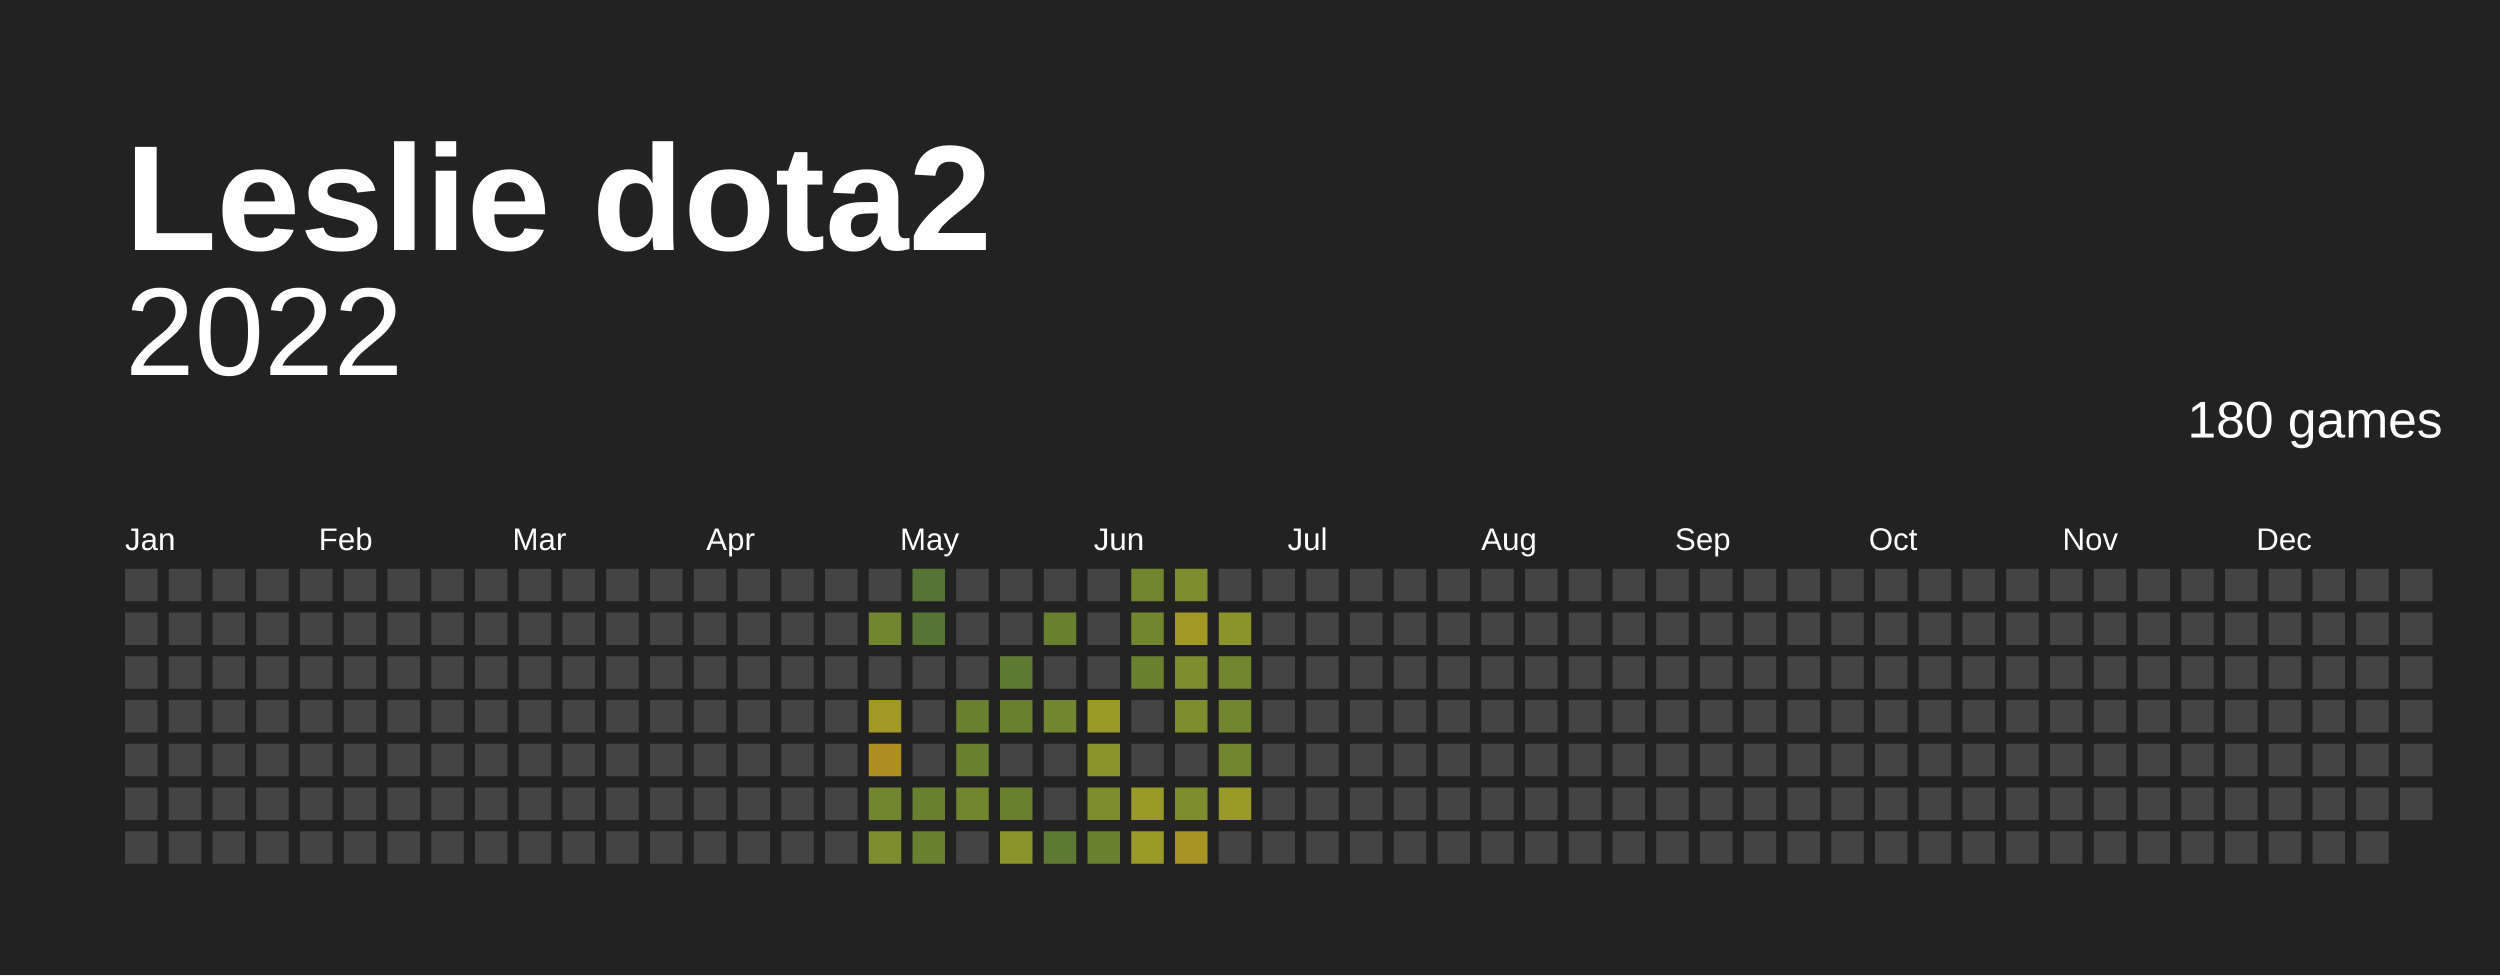
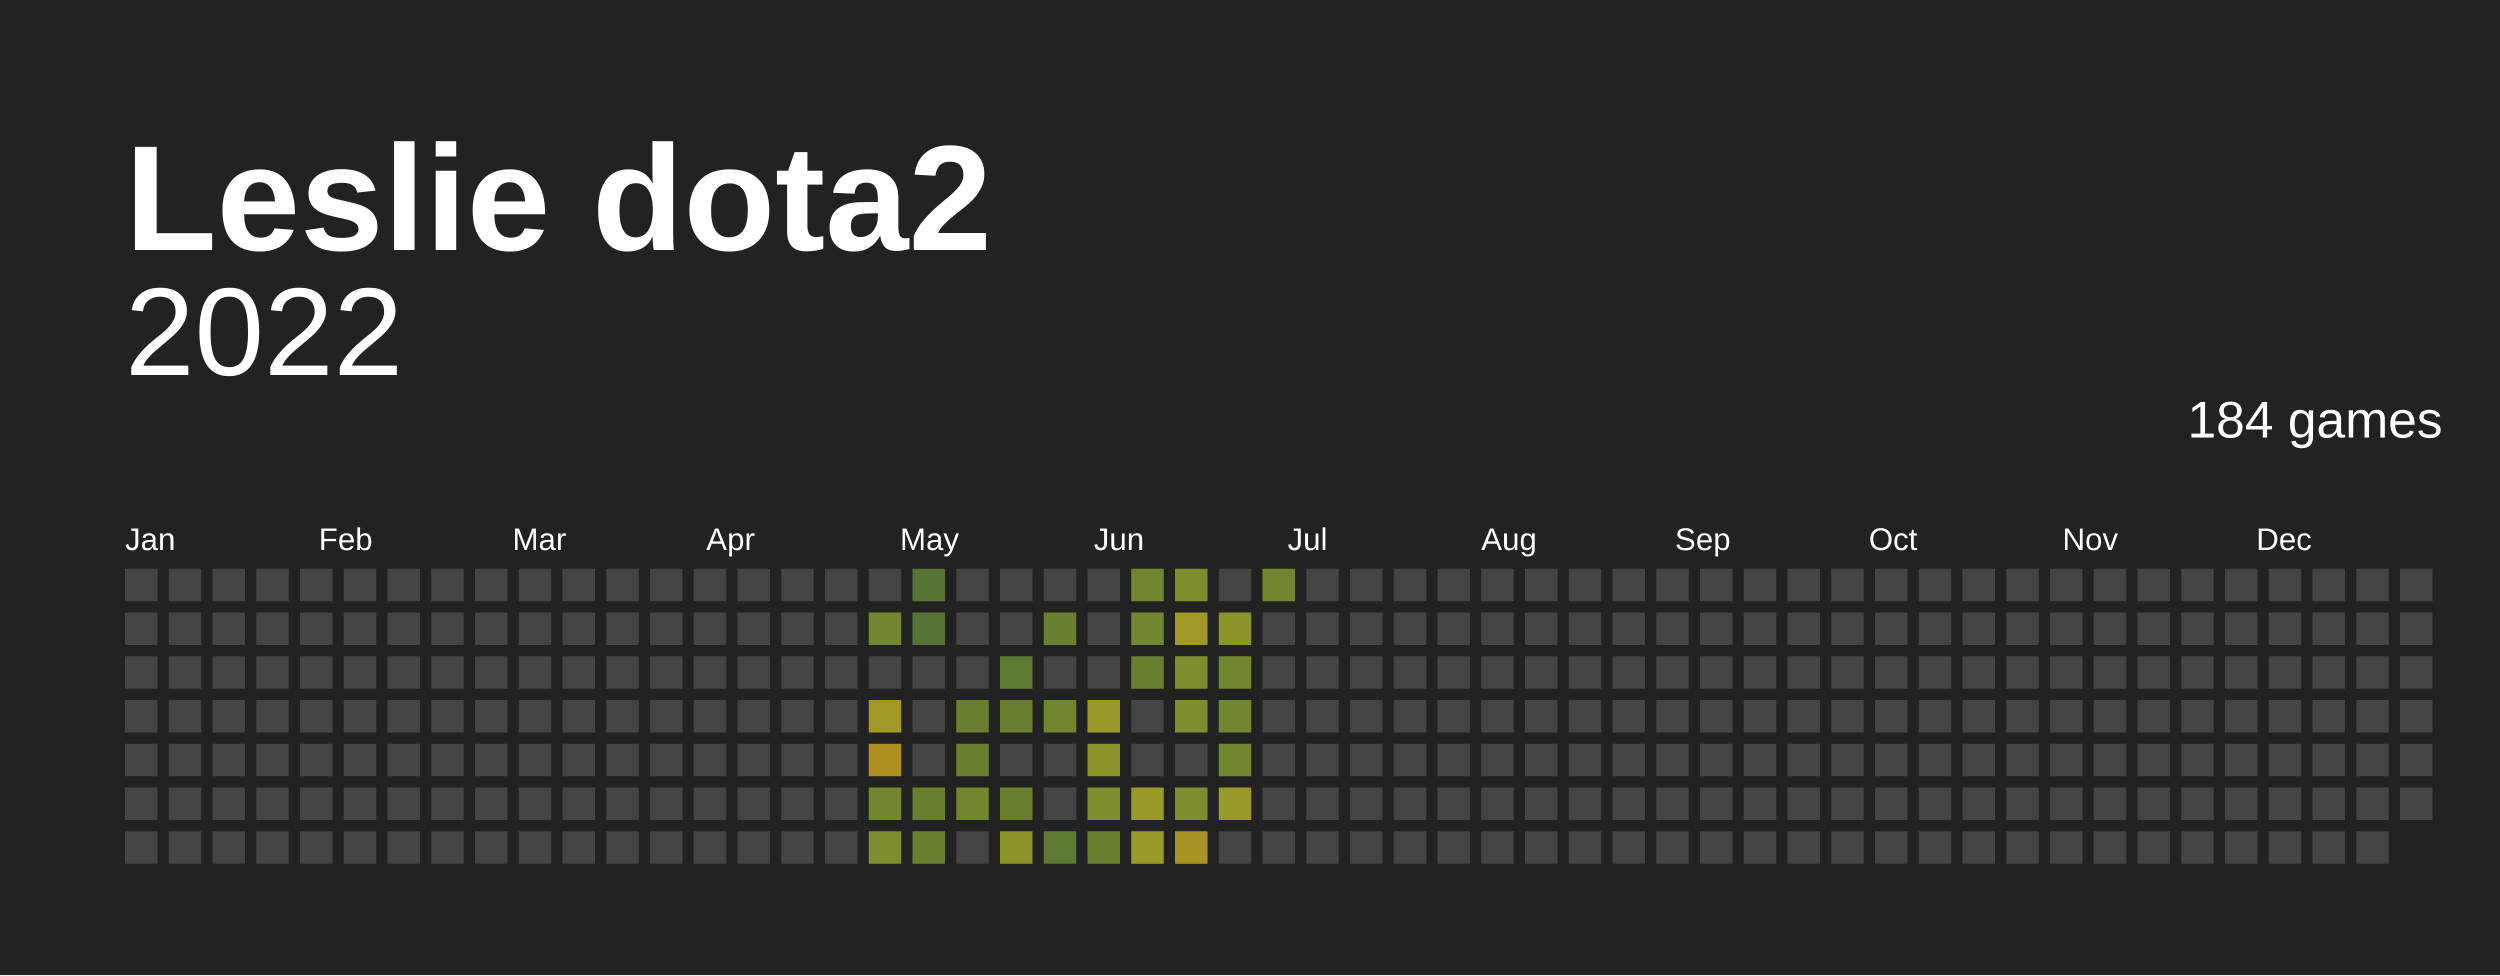
<svg xmlns="http://www.w3.org/2000/svg" baseProfile="full" height="78mm" version="1.1" viewBox="0,0,200,78" width="200mm">
  <defs />
  <rect fill="#222222" height="78" width="200" x="0" y="0" />
  <text fill="#FFFFFF" style="font-size:12px; font-family:Arial; font-weight:bold;" x="10" y="20">Leslie dota2</text>
  <text alignment-baseline="hanging" fill="#FFFFFF" style="font-size:10.0px; font-family:Arial;" x="10" y="30">2022</text>
-   <text alignment-baseline="hanging" fill="#FFFFFF" style="font-size:4.125px; font-family:Arial;" x="175" y="35">180 games</text>
+   <text alignment-baseline="hanging" fill="#FFFFFF" style="font-size:4.125px; font-family:Arial;" x="175" y="35">184 games</text>
  <text fill="#FFFFFF" style="font-size:2.5px; font-family:Arial" x="10.0" y="44">Jan</text>
  <text fill="#FFFFFF" style="font-size:2.5px; font-family:Arial" x="25.5" y="44">Feb</text>
  <text fill="#FFFFFF" style="font-size:2.5px; font-family:Arial" x="41.0" y="44">Mar</text>
  <text fill="#FFFFFF" style="font-size:2.5px; font-family:Arial" x="56.5" y="44">Apr</text>
  <text fill="#FFFFFF" style="font-size:2.5px; font-family:Arial" x="72.0" y="44">May</text>
  <text fill="#FFFFFF" style="font-size:2.5px; font-family:Arial" x="87.5" y="44">Jun</text>
  <text fill="#FFFFFF" style="font-size:2.5px; font-family:Arial" x="103.0" y="44">Jul</text>
  <text fill="#FFFFFF" style="font-size:2.5px; font-family:Arial" x="118.5" y="44">Aug</text>
  <text fill="#FFFFFF" style="font-size:2.5px; font-family:Arial" x="134.0" y="44">Sep</text>
  <text fill="#FFFFFF" style="font-size:2.5px; font-family:Arial" x="149.5" y="44">Oct</text>
  <text fill="#FFFFFF" style="font-size:2.5px; font-family:Arial" x="165.0" y="44">Nov</text>
  <text fill="#FFFFFF" style="font-size:2.5px; font-family:Arial" x="180.5" y="44">Dec</text>
  <rect fill="#444444" height="2.6" width="2.6" x="10.0" y="45.5" />
  <rect fill="#444444" height="2.6" width="2.6" x="10.0" y="49.0" />
  <rect fill="#444444" height="2.6" width="2.6" x="10.0" y="52.5" />
  <rect fill="#444444" height="2.6" width="2.6" x="10.0" y="56.0" />
  <rect fill="#444444" height="2.6" width="2.6" x="10.0" y="59.5" />
  <rect fill="#444444" height="2.6" width="2.6" x="10.0" y="63.0" />
  <rect fill="#444444" height="2.6" width="2.6" x="10.0" y="66.5" />
  <rect fill="#444444" height="2.6" width="2.6" x="13.5" y="45.5" />
  <rect fill="#444444" height="2.6" width="2.6" x="13.5" y="49.0" />
  <rect fill="#444444" height="2.6" width="2.6" x="13.5" y="52.5" />
  <rect fill="#444444" height="2.6" width="2.6" x="13.5" y="56.0" />
  <rect fill="#444444" height="2.6" width="2.6" x="13.5" y="59.5" />
  <rect fill="#444444" height="2.6" width="2.6" x="13.5" y="63.0" />
  <rect fill="#444444" height="2.6" width="2.6" x="13.5" y="66.5" />
  <rect fill="#444444" height="2.6" width="2.6" x="17.0" y="45.5" />
  <rect fill="#444444" height="2.6" width="2.6" x="17.0" y="49.0" />
  <rect fill="#444444" height="2.6" width="2.6" x="17.0" y="52.5" />
  <rect fill="#444444" height="2.6" width="2.6" x="17.0" y="56.0" />
  <rect fill="#444444" height="2.6" width="2.6" x="17.0" y="59.5" />
  <rect fill="#444444" height="2.6" width="2.6" x="17.0" y="63.0" />
  <rect fill="#444444" height="2.6" width="2.6" x="17.0" y="66.5" />
  <rect fill="#444444" height="2.6" width="2.6" x="20.5" y="45.5" />
  <rect fill="#444444" height="2.6" width="2.6" x="20.5" y="49.0" />
  <rect fill="#444444" height="2.6" width="2.6" x="20.5" y="52.5" />
  <rect fill="#444444" height="2.6" width="2.6" x="20.5" y="56.0" />
  <rect fill="#444444" height="2.6" width="2.6" x="20.5" y="59.5" />
  <rect fill="#444444" height="2.6" width="2.6" x="20.5" y="63.0" />
  <rect fill="#444444" height="2.6" width="2.6" x="20.5" y="66.5" />
  <rect fill="#444444" height="2.6" width="2.6" x="24.0" y="45.5" />
  <rect fill="#444444" height="2.6" width="2.6" x="24.0" y="49.0" />
  <rect fill="#444444" height="2.6" width="2.6" x="24.0" y="52.5" />
  <rect fill="#444444" height="2.6" width="2.6" x="24.0" y="56.0" />
  <rect fill="#444444" height="2.6" width="2.6" x="24.0" y="59.5" />
  <rect fill="#444444" height="2.6" width="2.6" x="24.0" y="63.0" />
  <rect fill="#444444" height="2.6" width="2.6" x="24.0" y="66.5" />
  <rect fill="#444444" height="2.6" width="2.6" x="27.5" y="45.5" />
  <rect fill="#444444" height="2.6" width="2.6" x="27.5" y="49.0" />
  <rect fill="#444444" height="2.6" width="2.6" x="27.5" y="52.5" />
  <rect fill="#444444" height="2.6" width="2.6" x="27.5" y="56.0" />
  <rect fill="#444444" height="2.6" width="2.6" x="27.5" y="59.5" />
  <rect fill="#444444" height="2.6" width="2.6" x="27.5" y="63.0" />
  <rect fill="#444444" height="2.6" width="2.6" x="27.5" y="66.5" />
  <rect fill="#444444" height="2.6" width="2.6" x="31.0" y="45.5" />
  <rect fill="#444444" height="2.6" width="2.6" x="31.0" y="49.0" />
  <rect fill="#444444" height="2.6" width="2.6" x="31.0" y="52.5" />
  <rect fill="#444444" height="2.6" width="2.6" x="31.0" y="56.0" />
  <rect fill="#444444" height="2.6" width="2.6" x="31.0" y="59.5" />
  <rect fill="#444444" height="2.6" width="2.6" x="31.0" y="63.0" />
  <rect fill="#444444" height="2.6" width="2.6" x="31.0" y="66.5" />
  <rect fill="#444444" height="2.6" width="2.6" x="34.5" y="45.5" />
  <rect fill="#444444" height="2.6" width="2.6" x="34.5" y="49.0" />
  <rect fill="#444444" height="2.6" width="2.6" x="34.5" y="52.5" />
  <rect fill="#444444" height="2.6" width="2.6" x="34.5" y="56.0" />
  <rect fill="#444444" height="2.6" width="2.6" x="34.5" y="59.5" />
  <rect fill="#444444" height="2.6" width="2.6" x="34.5" y="63.0" />
  <rect fill="#444444" height="2.6" width="2.6" x="34.5" y="66.5" />
  <rect fill="#444444" height="2.6" width="2.6" x="38.0" y="45.5" />
  <rect fill="#444444" height="2.6" width="2.6" x="38.0" y="49.0" />
  <rect fill="#444444" height="2.6" width="2.6" x="38.0" y="52.5" />
  <rect fill="#444444" height="2.6" width="2.6" x="38.0" y="56.0" />
  <rect fill="#444444" height="2.6" width="2.6" x="38.0" y="59.5" />
  <rect fill="#444444" height="2.6" width="2.6" x="38.0" y="63.0" />
  <rect fill="#444444" height="2.6" width="2.6" x="38.0" y="66.5" />
  <rect fill="#444444" height="2.6" width="2.6" x="41.5" y="45.5" />
  <rect fill="#444444" height="2.6" width="2.6" x="41.5" y="49.0" />
  <rect fill="#444444" height="2.6" width="2.6" x="41.5" y="52.5" />
  <rect fill="#444444" height="2.6" width="2.6" x="41.5" y="56.0" />
  <rect fill="#444444" height="2.6" width="2.6" x="41.5" y="59.5" />
  <rect fill="#444444" height="2.6" width="2.6" x="41.5" y="63.0" />
  <rect fill="#444444" height="2.6" width="2.6" x="41.5" y="66.5" />
  <rect fill="#444444" height="2.6" width="2.6" x="45.0" y="45.5" />
  <rect fill="#444444" height="2.6" width="2.6" x="45.0" y="49.0" />
  <rect fill="#444444" height="2.6" width="2.6" x="45.0" y="52.5" />
  <rect fill="#444444" height="2.6" width="2.6" x="45.0" y="56.0" />
  <rect fill="#444444" height="2.6" width="2.6" x="45.0" y="59.5" />
  <rect fill="#444444" height="2.6" width="2.6" x="45.0" y="63.0" />
  <rect fill="#444444" height="2.6" width="2.6" x="45.0" y="66.5" />
  <rect fill="#444444" height="2.6" width="2.6" x="48.5" y="45.5" />
  <rect fill="#444444" height="2.6" width="2.6" x="48.5" y="49.0" />
  <rect fill="#444444" height="2.6" width="2.6" x="48.5" y="52.5" />
  <rect fill="#444444" height="2.6" width="2.6" x="48.5" y="56.0" />
  <rect fill="#444444" height="2.6" width="2.6" x="48.5" y="59.5" />
  <rect fill="#444444" height="2.6" width="2.6" x="48.5" y="63.0" />
  <rect fill="#444444" height="2.6" width="2.6" x="48.5" y="66.5" />
  <rect fill="#444444" height="2.6" width="2.6" x="52.0" y="45.5" />
  <rect fill="#444444" height="2.6" width="2.6" x="52.0" y="49.0" />
  <rect fill="#444444" height="2.6" width="2.6" x="52.0" y="52.5" />
  <rect fill="#444444" height="2.6" width="2.6" x="52.0" y="56.0" />
  <rect fill="#444444" height="2.6" width="2.6" x="52.0" y="59.5" />
  <rect fill="#444444" height="2.6" width="2.6" x="52.0" y="63.0" />
  <rect fill="#444444" height="2.6" width="2.6" x="52.0" y="66.5" />
  <rect fill="#444444" height="2.6" width="2.6" x="55.5" y="45.5" />
  <rect fill="#444444" height="2.6" width="2.6" x="55.5" y="49.0" />
  <rect fill="#444444" height="2.6" width="2.6" x="55.5" y="52.5" />
  <rect fill="#444444" height="2.6" width="2.6" x="55.5" y="56.0" />
  <rect fill="#444444" height="2.6" width="2.6" x="55.5" y="59.5" />
  <rect fill="#444444" height="2.6" width="2.6" x="55.5" y="63.0" />
  <rect fill="#444444" height="2.6" width="2.6" x="55.5" y="66.5" />
  <rect fill="#444444" height="2.6" width="2.6" x="59.0" y="45.5" />
  <rect fill="#444444" height="2.6" width="2.6" x="59.0" y="49.0" />
  <rect fill="#444444" height="2.6" width="2.6" x="59.0" y="52.5" />
  <rect fill="#444444" height="2.6" width="2.6" x="59.0" y="56.0" />
  <rect fill="#444444" height="2.6" width="2.6" x="59.0" y="59.5" />
  <rect fill="#444444" height="2.6" width="2.6" x="59.0" y="63.0" />
  <rect fill="#444444" height="2.6" width="2.6" x="59.0" y="66.5" />
  <rect fill="#444444" height="2.6" width="2.6" x="62.5" y="45.5" />
  <rect fill="#444444" height="2.6" width="2.6" x="62.5" y="49.0" />
  <rect fill="#444444" height="2.6" width="2.6" x="62.5" y="52.5" />
  <rect fill="#444444" height="2.6" width="2.6" x="62.5" y="56.0" />
  <rect fill="#444444" height="2.6" width="2.6" x="62.5" y="59.5" />
  <rect fill="#444444" height="2.6" width="2.6" x="62.5" y="63.0" />
  <rect fill="#444444" height="2.6" width="2.6" x="62.5" y="66.5" />
  <rect fill="#444444" height="2.6" width="2.6" x="66.0" y="45.5" />
  <rect fill="#444444" height="2.6" width="2.6" x="66.0" y="49.0" />
  <rect fill="#444444" height="2.6" width="2.6" x="66.0" y="52.5" />
  <rect fill="#444444" height="2.6" width="2.6" x="66.0" y="56.0" />
  <rect fill="#444444" height="2.6" width="2.6" x="66.0" y="59.5" />
  <rect fill="#444444" height="2.6" width="2.6" x="66.0" y="63.0" />
  <rect fill="#444444" height="2.6" width="2.6" x="66.0" y="66.5" />
  <rect fill="#444444" height="2.6" width="2.6" x="69.5" y="45.5" />
  <rect fill="#72862f" height="2.6" width="2.6" x="69.5" y="49.0" />
  <rect fill="#444444" height="2.6" width="2.6" x="69.5" y="52.5" />
  <rect fill="#a19826" height="2.6" width="2.6" x="69.5" y="56.0" />
  <rect fill="#af8e22" height="2.6" width="2.6" x="69.5" y="59.5" />
  <rect fill="#72862f" height="2.6" width="2.6" x="69.5" y="63.0" />
  <rect fill="#7e8d2d" height="2.6" width="2.6" x="69.5" y="66.5" />
  <rect fill="#567433" height="2.6" width="2.6" x="73.0" y="45.5" />
  <rect fill="#567433" height="2.6" width="2.6" x="73.0" y="49.0" />
  <rect fill="#444444" height="2.6" width="2.6" x="73.0" y="52.5" />
  <rect fill="#444444" height="2.6" width="2.6" x="73.0" y="56.0" />
  <rect fill="#444444" height="2.6" width="2.6" x="73.0" y="59.5" />
  <rect fill="#688030" height="2.6" width="2.6" x="73.0" y="63.0" />
  <rect fill="#688030" height="2.6" width="2.6" x="73.0" y="66.5" />
  <rect fill="#444444" height="2.6" width="2.6" x="76.5" y="45.5" />
  <rect fill="#444444" height="2.6" width="2.6" x="76.5" y="49.0" />
  <rect fill="#444444" height="2.6" width="2.6" x="76.5" y="52.5" />
  <rect fill="#688030" height="2.6" width="2.6" x="76.5" y="56.0" />
  <rect fill="#688030" height="2.6" width="2.6" x="76.5" y="59.5" />
  <rect fill="#72862f" height="2.6" width="2.6" x="76.5" y="63.0" />
  <rect fill="#444444" height="2.6" width="2.6" x="76.5" y="66.5" />
  <rect fill="#444444" height="2.6" width="2.6" x="80.0" y="45.5" />
  <rect fill="#444444" height="2.6" width="2.6" x="80.0" y="49.0" />
  <rect fill="#5e7a32" height="2.6" width="2.6" x="80.0" y="52.5" />
  <rect fill="#688030" height="2.6" width="2.6" x="80.0" y="56.0" />
  <rect fill="#444444" height="2.6" width="2.6" x="80.0" y="59.5" />
  <rect fill="#688030" height="2.6" width="2.6" x="80.0" y="63.0" />
  <rect fill="#8b932b" height="2.6" width="2.6" x="80.0" y="66.5" />
  <rect fill="#444444" height="2.6" width="2.6" x="83.5" y="45.5" />
  <rect fill="#688030" height="2.6" width="2.6" x="83.5" y="49.0" />
  <rect fill="#444444" height="2.6" width="2.6" x="83.5" y="52.5" />
  <rect fill="#72862f" height="2.6" width="2.6" x="83.5" y="56.0" />
  <rect fill="#444444" height="2.6" width="2.6" x="83.5" y="59.5" />
  <rect fill="#444444" height="2.6" width="2.6" x="83.5" y="63.0" />
  <rect fill="#5e7a32" height="2.6" width="2.6" x="83.5" y="66.5" />
  <rect fill="#444444" height="2.6" width="2.6" x="87.0" y="45.5" />
  <rect fill="#444444" height="2.6" width="2.6" x="87.0" y="49.0" />
  <rect fill="#444444" height="2.6" width="2.6" x="87.0" y="52.5" />
  <rect fill="#9a9a29" height="2.6" width="2.6" x="87.0" y="56.0" />
  <rect fill="#8b932b" height="2.6" width="2.6" x="87.0" y="59.5" />
  <rect fill="#7e8d2d" height="2.6" width="2.6" x="87.0" y="63.0" />
  <rect fill="#688030" height="2.6" width="2.6" x="87.0" y="66.5" />
  <rect fill="#72862f" height="2.6" width="2.6" x="90.5" y="45.5" />
  <rect fill="#72862f" height="2.6" width="2.6" x="90.5" y="49.0" />
  <rect fill="#688030" height="2.6" width="2.6" x="90.5" y="52.5" />
  <rect fill="#444444" height="2.6" width="2.6" x="90.5" y="56.0" />
  <rect fill="#444444" height="2.6" width="2.6" x="90.5" y="59.5" />
  <rect fill="#9a9a29" height="2.6" width="2.6" x="90.5" y="63.0" />
  <rect fill="#9a9a29" height="2.6" width="2.6" x="90.5" y="66.5" />
  <rect fill="#7e8d2d" height="2.6" width="2.6" x="94.0" y="45.5" />
  <rect fill="#a19826" height="2.6" width="2.6" x="94.0" y="49.0" />
  <rect fill="#7e8d2d" height="2.6" width="2.6" x="94.0" y="52.5" />
  <rect fill="#7e8d2d" height="2.6" width="2.6" x="94.0" y="56.0" />
  <rect fill="#444444" height="2.6" width="2.6" x="94.0" y="59.5" />
  <rect fill="#7e8d2d" height="2.6" width="2.6" x="94.0" y="63.0" />
  <rect fill="#a89424" height="2.6" width="2.6" x="94.0" y="66.5" />
  <rect fill="#444444" height="2.6" width="2.6" x="97.5" y="45.5" />
  <rect fill="#8b932b" height="2.6" width="2.6" x="97.5" y="49.0" />
  <rect fill="#72862f" height="2.6" width="2.6" x="97.5" y="52.5" />
  <rect fill="#72862f" height="2.6" width="2.6" x="97.5" y="56.0" />
  <rect fill="#72862f" height="2.6" width="2.6" x="97.5" y="59.5" />
  <rect fill="#9a9a29" height="2.6" width="2.6" x="97.5" y="63.0" />
  <rect fill="#444444" height="2.6" width="2.6" x="97.5" y="66.5" />
-   <rect fill="#444444" height="2.6" width="2.6" x="101.0" y="45.5" />
+   <rect fill="#72862f" height="2.6" width="2.6" x="101.0" y="45.5" />
  <rect fill="#444444" height="2.6" width="2.6" x="101.0" y="49.0" />
  <rect fill="#444444" height="2.6" width="2.6" x="101.0" y="52.5" />
  <rect fill="#444444" height="2.6" width="2.6" x="101.0" y="56.0" />
  <rect fill="#444444" height="2.6" width="2.6" x="101.0" y="59.5" />
  <rect fill="#444444" height="2.6" width="2.6" x="101.0" y="63.0" />
  <rect fill="#444444" height="2.6" width="2.6" x="101.0" y="66.5" />
  <rect fill="#444444" height="2.6" width="2.6" x="104.5" y="45.5" />
  <rect fill="#444444" height="2.6" width="2.6" x="104.5" y="49.0" />
  <rect fill="#444444" height="2.6" width="2.6" x="104.5" y="52.5" />
  <rect fill="#444444" height="2.6" width="2.6" x="104.5" y="56.0" />
  <rect fill="#444444" height="2.6" width="2.6" x="104.5" y="59.5" />
  <rect fill="#444444" height="2.6" width="2.6" x="104.5" y="63.0" />
  <rect fill="#444444" height="2.6" width="2.6" x="104.5" y="66.5" />
  <rect fill="#444444" height="2.6" width="2.6" x="108.0" y="45.5" />
  <rect fill="#444444" height="2.6" width="2.6" x="108.0" y="49.0" />
  <rect fill="#444444" height="2.6" width="2.6" x="108.0" y="52.5" />
  <rect fill="#444444" height="2.6" width="2.6" x="108.0" y="56.0" />
  <rect fill="#444444" height="2.6" width="2.6" x="108.0" y="59.5" />
  <rect fill="#444444" height="2.6" width="2.6" x="108.0" y="63.0" />
  <rect fill="#444444" height="2.6" width="2.6" x="108.0" y="66.5" />
  <rect fill="#444444" height="2.6" width="2.6" x="111.5" y="45.5" />
  <rect fill="#444444" height="2.6" width="2.6" x="111.5" y="49.0" />
  <rect fill="#444444" height="2.6" width="2.6" x="111.5" y="52.5" />
  <rect fill="#444444" height="2.6" width="2.6" x="111.5" y="56.0" />
  <rect fill="#444444" height="2.6" width="2.6" x="111.5" y="59.5" />
  <rect fill="#444444" height="2.6" width="2.6" x="111.5" y="63.0" />
  <rect fill="#444444" height="2.6" width="2.6" x="111.5" y="66.5" />
  <rect fill="#444444" height="2.6" width="2.6" x="115.0" y="45.5" />
  <rect fill="#444444" height="2.6" width="2.6" x="115.0" y="49.0" />
  <rect fill="#444444" height="2.6" width="2.6" x="115.0" y="52.5" />
  <rect fill="#444444" height="2.6" width="2.6" x="115.0" y="56.0" />
  <rect fill="#444444" height="2.6" width="2.6" x="115.0" y="59.5" />
  <rect fill="#444444" height="2.6" width="2.6" x="115.0" y="63.0" />
  <rect fill="#444444" height="2.6" width="2.6" x="115.0" y="66.5" />
  <rect fill="#444444" height="2.6" width="2.6" x="118.5" y="45.5" />
  <rect fill="#444444" height="2.6" width="2.6" x="118.5" y="49.0" />
  <rect fill="#444444" height="2.6" width="2.6" x="118.5" y="52.5" />
  <rect fill="#444444" height="2.6" width="2.6" x="118.5" y="56.0" />
  <rect fill="#444444" height="2.6" width="2.6" x="118.5" y="59.5" />
  <rect fill="#444444" height="2.6" width="2.6" x="118.5" y="63.0" />
  <rect fill="#444444" height="2.6" width="2.6" x="118.5" y="66.5" />
  <rect fill="#444444" height="2.6" width="2.6" x="122.0" y="45.5" />
  <rect fill="#444444" height="2.6" width="2.6" x="122.0" y="49.0" />
  <rect fill="#444444" height="2.6" width="2.6" x="122.0" y="52.5" />
  <rect fill="#444444" height="2.6" width="2.6" x="122.0" y="56.0" />
  <rect fill="#444444" height="2.6" width="2.6" x="122.0" y="59.5" />
  <rect fill="#444444" height="2.6" width="2.6" x="122.0" y="63.0" />
  <rect fill="#444444" height="2.6" width="2.6" x="122.0" y="66.5" />
  <rect fill="#444444" height="2.6" width="2.6" x="125.5" y="45.5" />
  <rect fill="#444444" height="2.6" width="2.6" x="125.5" y="49.0" />
  <rect fill="#444444" height="2.6" width="2.6" x="125.5" y="52.5" />
  <rect fill="#444444" height="2.6" width="2.6" x="125.5" y="56.0" />
  <rect fill="#444444" height="2.6" width="2.6" x="125.5" y="59.5" />
  <rect fill="#444444" height="2.6" width="2.6" x="125.5" y="63.0" />
  <rect fill="#444444" height="2.6" width="2.6" x="125.5" y="66.5" />
  <rect fill="#444444" height="2.6" width="2.6" x="129.0" y="45.5" />
  <rect fill="#444444" height="2.6" width="2.6" x="129.0" y="49.0" />
  <rect fill="#444444" height="2.6" width="2.6" x="129.0" y="52.5" />
  <rect fill="#444444" height="2.6" width="2.6" x="129.0" y="56.0" />
  <rect fill="#444444" height="2.6" width="2.6" x="129.0" y="59.5" />
  <rect fill="#444444" height="2.6" width="2.6" x="129.0" y="63.0" />
  <rect fill="#444444" height="2.6" width="2.6" x="129.0" y="66.5" />
  <rect fill="#444444" height="2.6" width="2.6" x="132.5" y="45.5" />
  <rect fill="#444444" height="2.6" width="2.6" x="132.5" y="49.0" />
  <rect fill="#444444" height="2.6" width="2.6" x="132.5" y="52.5" />
  <rect fill="#444444" height="2.6" width="2.6" x="132.5" y="56.0" />
  <rect fill="#444444" height="2.6" width="2.6" x="132.5" y="59.5" />
  <rect fill="#444444" height="2.6" width="2.6" x="132.5" y="63.0" />
  <rect fill="#444444" height="2.6" width="2.6" x="132.5" y="66.5" />
  <rect fill="#444444" height="2.6" width="2.6" x="136.0" y="45.5" />
  <rect fill="#444444" height="2.6" width="2.6" x="136.0" y="49.0" />
  <rect fill="#444444" height="2.6" width="2.6" x="136.0" y="52.5" />
  <rect fill="#444444" height="2.6" width="2.6" x="136.0" y="56.0" />
  <rect fill="#444444" height="2.6" width="2.6" x="136.0" y="59.5" />
  <rect fill="#444444" height="2.6" width="2.6" x="136.0" y="63.0" />
  <rect fill="#444444" height="2.6" width="2.6" x="136.0" y="66.5" />
  <rect fill="#444444" height="2.6" width="2.6" x="139.5" y="45.5" />
  <rect fill="#444444" height="2.6" width="2.6" x="139.5" y="49.0" />
  <rect fill="#444444" height="2.6" width="2.6" x="139.5" y="52.5" />
  <rect fill="#444444" height="2.6" width="2.6" x="139.5" y="56.0" />
  <rect fill="#444444" height="2.6" width="2.6" x="139.5" y="59.5" />
  <rect fill="#444444" height="2.6" width="2.6" x="139.5" y="63.0" />
  <rect fill="#444444" height="2.6" width="2.6" x="139.5" y="66.5" />
  <rect fill="#444444" height="2.6" width="2.6" x="143.0" y="45.5" />
  <rect fill="#444444" height="2.6" width="2.6" x="143.0" y="49.0" />
  <rect fill="#444444" height="2.6" width="2.6" x="143.0" y="52.5" />
  <rect fill="#444444" height="2.6" width="2.6" x="143.0" y="56.0" />
  <rect fill="#444444" height="2.6" width="2.6" x="143.0" y="59.5" />
  <rect fill="#444444" height="2.6" width="2.6" x="143.0" y="63.0" />
  <rect fill="#444444" height="2.6" width="2.6" x="143.0" y="66.5" />
  <rect fill="#444444" height="2.6" width="2.6" x="146.5" y="45.5" />
  <rect fill="#444444" height="2.6" width="2.6" x="146.5" y="49.0" />
  <rect fill="#444444" height="2.6" width="2.6" x="146.5" y="52.5" />
  <rect fill="#444444" height="2.6" width="2.6" x="146.5" y="56.0" />
  <rect fill="#444444" height="2.6" width="2.6" x="146.5" y="59.5" />
  <rect fill="#444444" height="2.6" width="2.6" x="146.5" y="63.0" />
  <rect fill="#444444" height="2.6" width="2.6" x="146.5" y="66.5" />
  <rect fill="#444444" height="2.6" width="2.6" x="150.0" y="45.5" />
  <rect fill="#444444" height="2.6" width="2.6" x="150.0" y="49.0" />
  <rect fill="#444444" height="2.6" width="2.6" x="150.0" y="52.5" />
  <rect fill="#444444" height="2.6" width="2.6" x="150.0" y="56.0" />
  <rect fill="#444444" height="2.6" width="2.6" x="150.0" y="59.5" />
  <rect fill="#444444" height="2.6" width="2.6" x="150.0" y="63.0" />
  <rect fill="#444444" height="2.6" width="2.6" x="150.0" y="66.5" />
  <rect fill="#444444" height="2.6" width="2.6" x="153.5" y="45.5" />
  <rect fill="#444444" height="2.6" width="2.6" x="153.5" y="49.0" />
  <rect fill="#444444" height="2.6" width="2.6" x="153.5" y="52.5" />
  <rect fill="#444444" height="2.6" width="2.6" x="153.5" y="56.0" />
  <rect fill="#444444" height="2.6" width="2.6" x="153.5" y="59.5" />
  <rect fill="#444444" height="2.6" width="2.6" x="153.5" y="63.0" />
  <rect fill="#444444" height="2.6" width="2.6" x="153.5" y="66.5" />
  <rect fill="#444444" height="2.6" width="2.6" x="157.0" y="45.5" />
  <rect fill="#444444" height="2.6" width="2.6" x="157.0" y="49.0" />
  <rect fill="#444444" height="2.6" width="2.6" x="157.0" y="52.5" />
  <rect fill="#444444" height="2.6" width="2.6" x="157.0" y="56.0" />
  <rect fill="#444444" height="2.6" width="2.6" x="157.0" y="59.5" />
  <rect fill="#444444" height="2.6" width="2.6" x="157.0" y="63.0" />
  <rect fill="#444444" height="2.6" width="2.6" x="157.0" y="66.5" />
  <rect fill="#444444" height="2.6" width="2.6" x="160.5" y="45.5" />
  <rect fill="#444444" height="2.6" width="2.6" x="160.5" y="49.0" />
  <rect fill="#444444" height="2.6" width="2.6" x="160.5" y="52.5" />
  <rect fill="#444444" height="2.6" width="2.6" x="160.5" y="56.0" />
  <rect fill="#444444" height="2.6" width="2.6" x="160.5" y="59.5" />
  <rect fill="#444444" height="2.6" width="2.6" x="160.5" y="63.0" />
  <rect fill="#444444" height="2.6" width="2.6" x="160.5" y="66.5" />
  <rect fill="#444444" height="2.6" width="2.6" x="164.0" y="45.5" />
  <rect fill="#444444" height="2.6" width="2.6" x="164.0" y="49.0" />
  <rect fill="#444444" height="2.6" width="2.6" x="164.0" y="52.5" />
  <rect fill="#444444" height="2.6" width="2.6" x="164.0" y="56.0" />
  <rect fill="#444444" height="2.6" width="2.6" x="164.0" y="59.5" />
  <rect fill="#444444" height="2.6" width="2.6" x="164.0" y="63.0" />
  <rect fill="#444444" height="2.6" width="2.6" x="164.0" y="66.5" />
  <rect fill="#444444" height="2.6" width="2.6" x="167.5" y="45.5" />
  <rect fill="#444444" height="2.6" width="2.6" x="167.5" y="49.0" />
  <rect fill="#444444" height="2.6" width="2.6" x="167.5" y="52.5" />
  <rect fill="#444444" height="2.6" width="2.6" x="167.5" y="56.0" />
  <rect fill="#444444" height="2.6" width="2.6" x="167.5" y="59.5" />
  <rect fill="#444444" height="2.6" width="2.6" x="167.5" y="63.0" />
  <rect fill="#444444" height="2.6" width="2.6" x="167.5" y="66.5" />
  <rect fill="#444444" height="2.6" width="2.6" x="171.0" y="45.5" />
  <rect fill="#444444" height="2.6" width="2.6" x="171.0" y="49.0" />
  <rect fill="#444444" height="2.6" width="2.6" x="171.0" y="52.5" />
  <rect fill="#444444" height="2.6" width="2.6" x="171.0" y="56.0" />
  <rect fill="#444444" height="2.6" width="2.6" x="171.0" y="59.5" />
  <rect fill="#444444" height="2.6" width="2.6" x="171.0" y="63.0" />
  <rect fill="#444444" height="2.6" width="2.6" x="171.0" y="66.5" />
  <rect fill="#444444" height="2.6" width="2.6" x="174.5" y="45.5" />
  <rect fill="#444444" height="2.6" width="2.6" x="174.5" y="49.0" />
  <rect fill="#444444" height="2.6" width="2.6" x="174.5" y="52.5" />
  <rect fill="#444444" height="2.6" width="2.6" x="174.5" y="56.0" />
  <rect fill="#444444" height="2.6" width="2.6" x="174.5" y="59.5" />
  <rect fill="#444444" height="2.6" width="2.6" x="174.5" y="63.0" />
  <rect fill="#444444" height="2.6" width="2.6" x="174.5" y="66.5" />
  <rect fill="#444444" height="2.6" width="2.6" x="178.0" y="45.5" />
  <rect fill="#444444" height="2.6" width="2.6" x="178.0" y="49.0" />
  <rect fill="#444444" height="2.6" width="2.6" x="178.0" y="52.5" />
  <rect fill="#444444" height="2.6" width="2.6" x="178.0" y="56.0" />
  <rect fill="#444444" height="2.6" width="2.6" x="178.0" y="59.5" />
  <rect fill="#444444" height="2.6" width="2.6" x="178.0" y="63.0" />
  <rect fill="#444444" height="2.6" width="2.6" x="178.0" y="66.5" />
  <rect fill="#444444" height="2.6" width="2.6" x="181.5" y="45.5" />
  <rect fill="#444444" height="2.6" width="2.6" x="181.5" y="49.0" />
  <rect fill="#444444" height="2.6" width="2.6" x="181.5" y="52.5" />
  <rect fill="#444444" height="2.6" width="2.6" x="181.5" y="56.0" />
  <rect fill="#444444" height="2.6" width="2.6" x="181.5" y="59.5" />
  <rect fill="#444444" height="2.6" width="2.6" x="181.5" y="63.0" />
  <rect fill="#444444" height="2.6" width="2.6" x="181.5" y="66.5" />
  <rect fill="#444444" height="2.6" width="2.6" x="185.0" y="45.5" />
  <rect fill="#444444" height="2.6" width="2.6" x="185.0" y="49.0" />
  <rect fill="#444444" height="2.6" width="2.6" x="185.0" y="52.5" />
  <rect fill="#444444" height="2.6" width="2.6" x="185.0" y="56.0" />
  <rect fill="#444444" height="2.6" width="2.6" x="185.0" y="59.5" />
  <rect fill="#444444" height="2.6" width="2.6" x="185.0" y="63.0" />
  <rect fill="#444444" height="2.6" width="2.6" x="185.0" y="66.5" />
  <rect fill="#444444" height="2.6" width="2.6" x="188.5" y="45.5" />
  <rect fill="#444444" height="2.6" width="2.6" x="188.5" y="49.0" />
  <rect fill="#444444" height="2.6" width="2.6" x="188.5" y="52.5" />
  <rect fill="#444444" height="2.6" width="2.6" x="188.5" y="56.0" />
  <rect fill="#444444" height="2.6" width="2.6" x="188.5" y="59.5" />
  <rect fill="#444444" height="2.6" width="2.6" x="188.5" y="63.0" />
  <rect fill="#444444" height="2.6" width="2.6" x="188.5" y="66.5" />
  <rect fill="#444444" height="2.6" width="2.6" x="192.0" y="45.5" />
  <rect fill="#444444" height="2.6" width="2.6" x="192.0" y="49.0" />
  <rect fill="#444444" height="2.6" width="2.6" x="192.0" y="52.5" />
  <rect fill="#444444" height="2.6" width="2.6" x="192.0" y="56.0" />
  <rect fill="#444444" height="2.6" width="2.6" x="192.0" y="59.5" />
  <rect fill="#444444" height="2.6" width="2.6" x="192.0" y="63.0" />
</svg>
